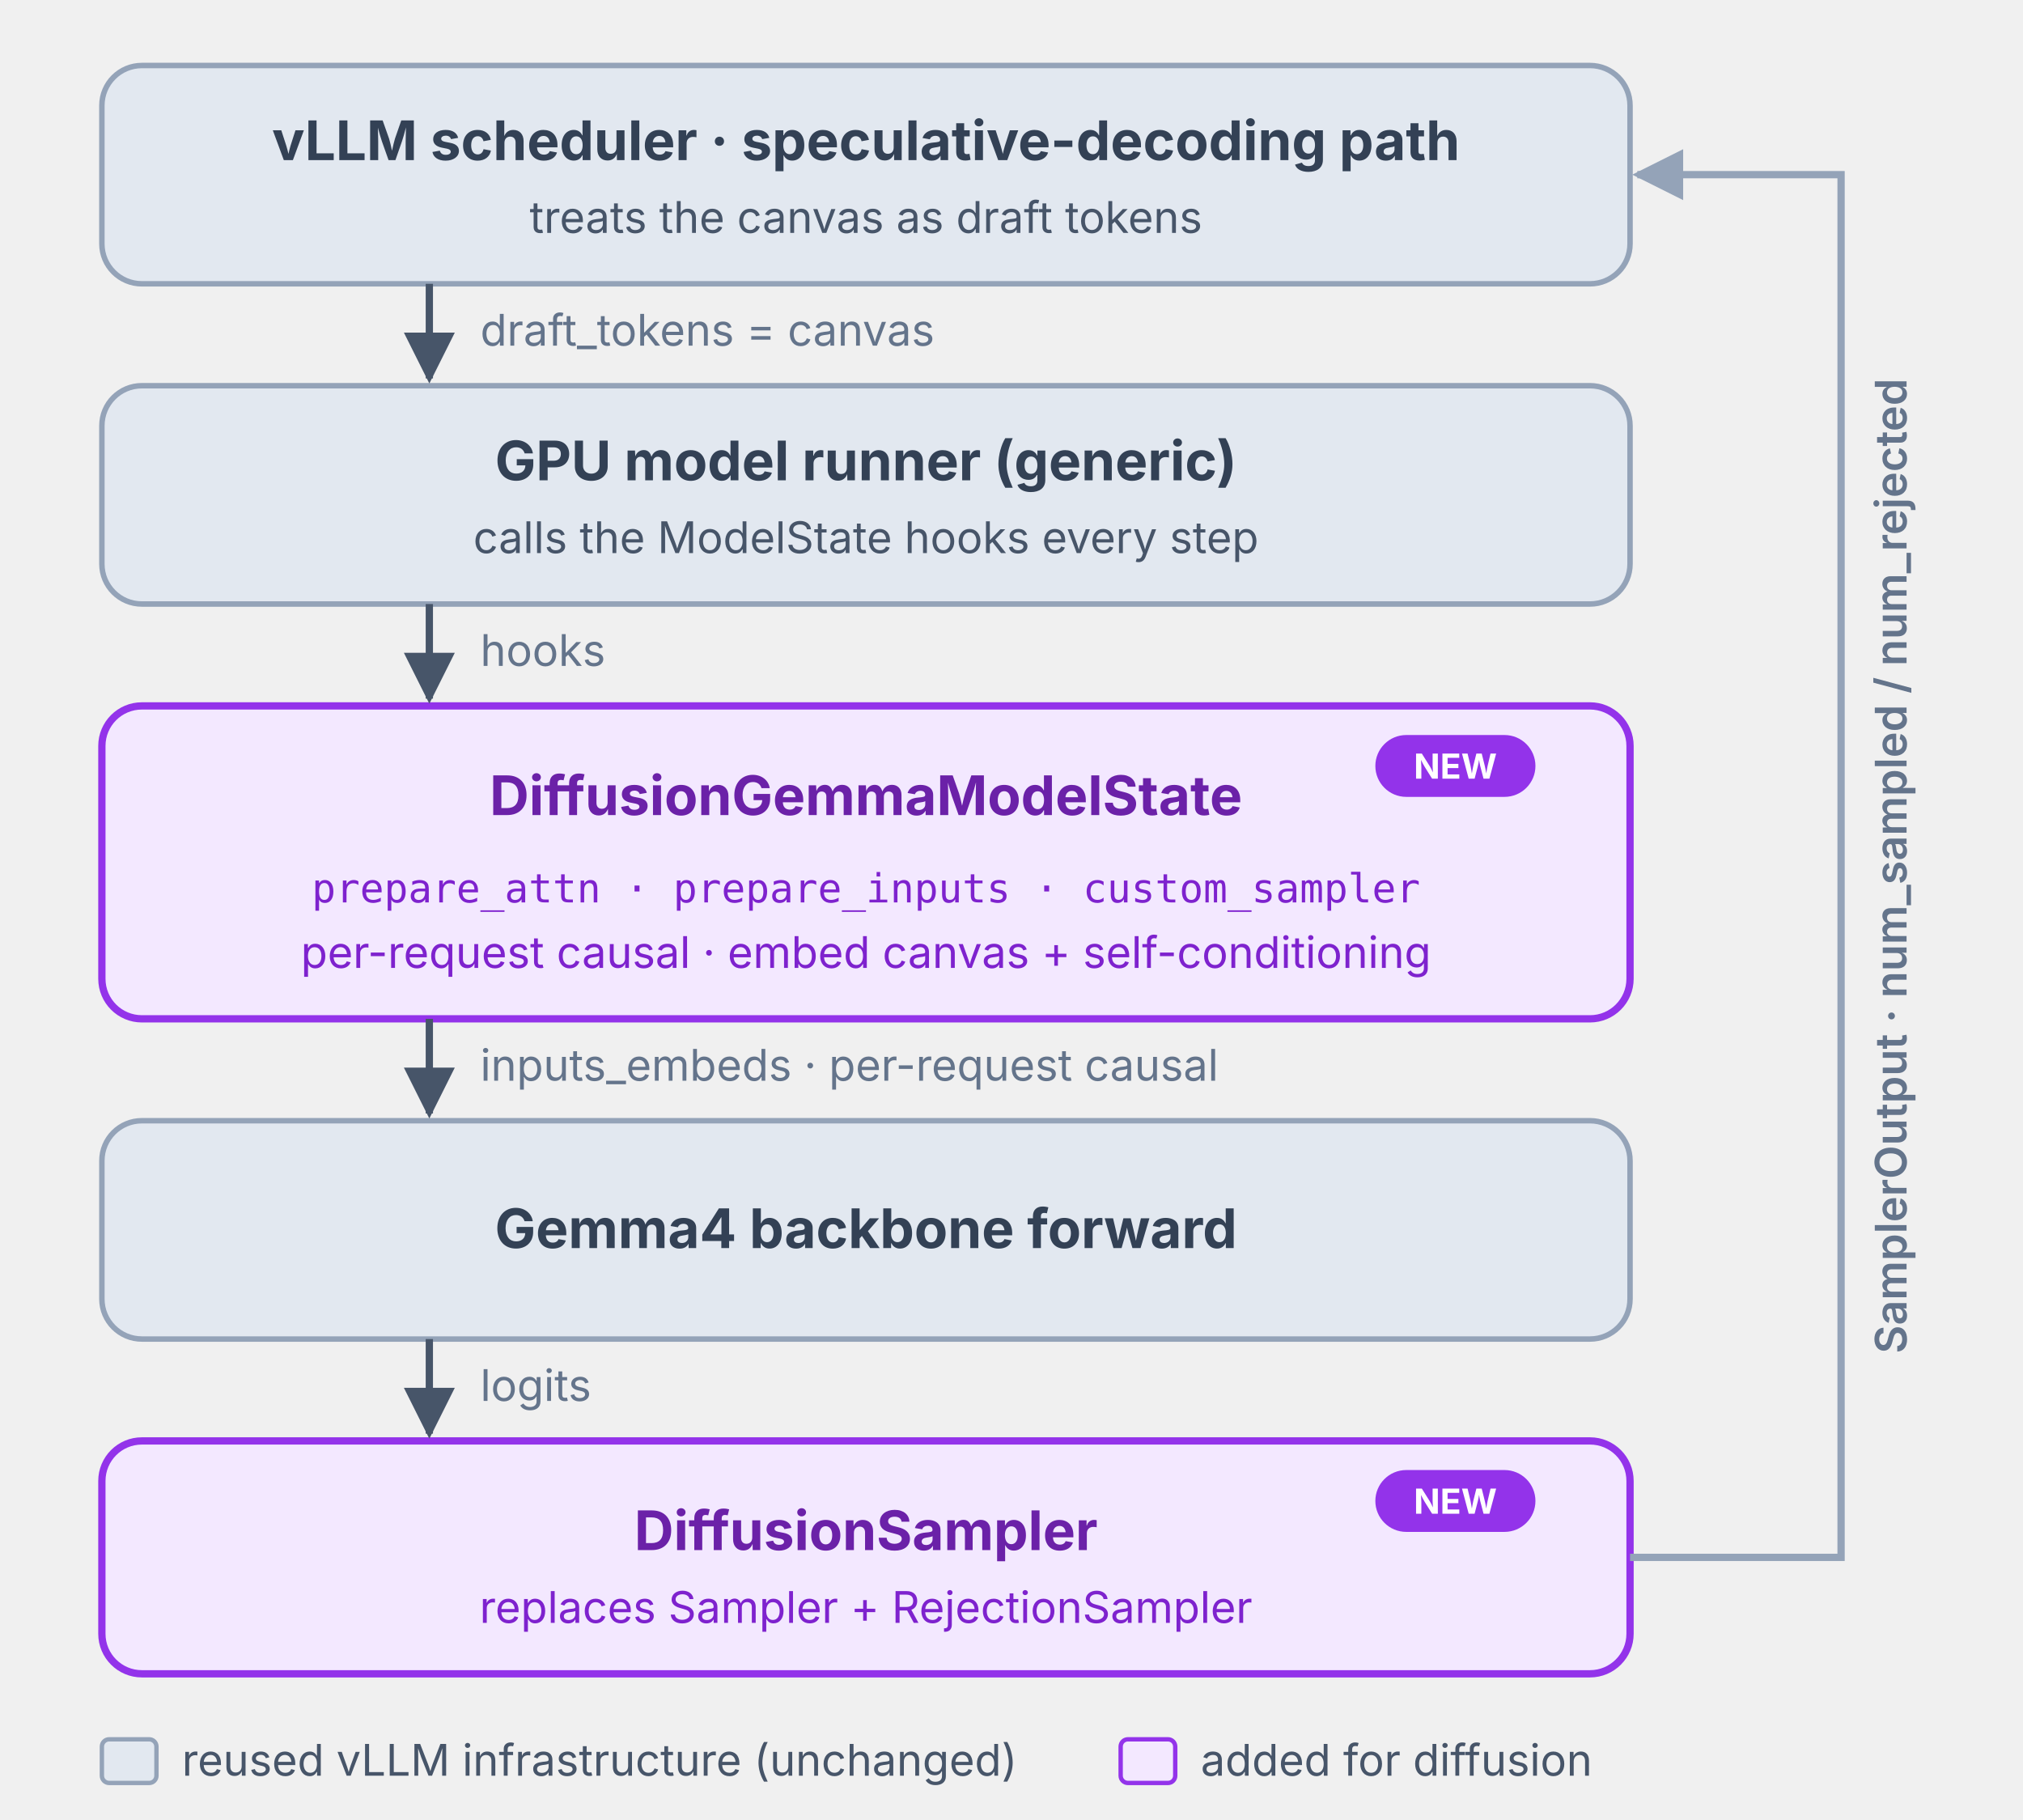
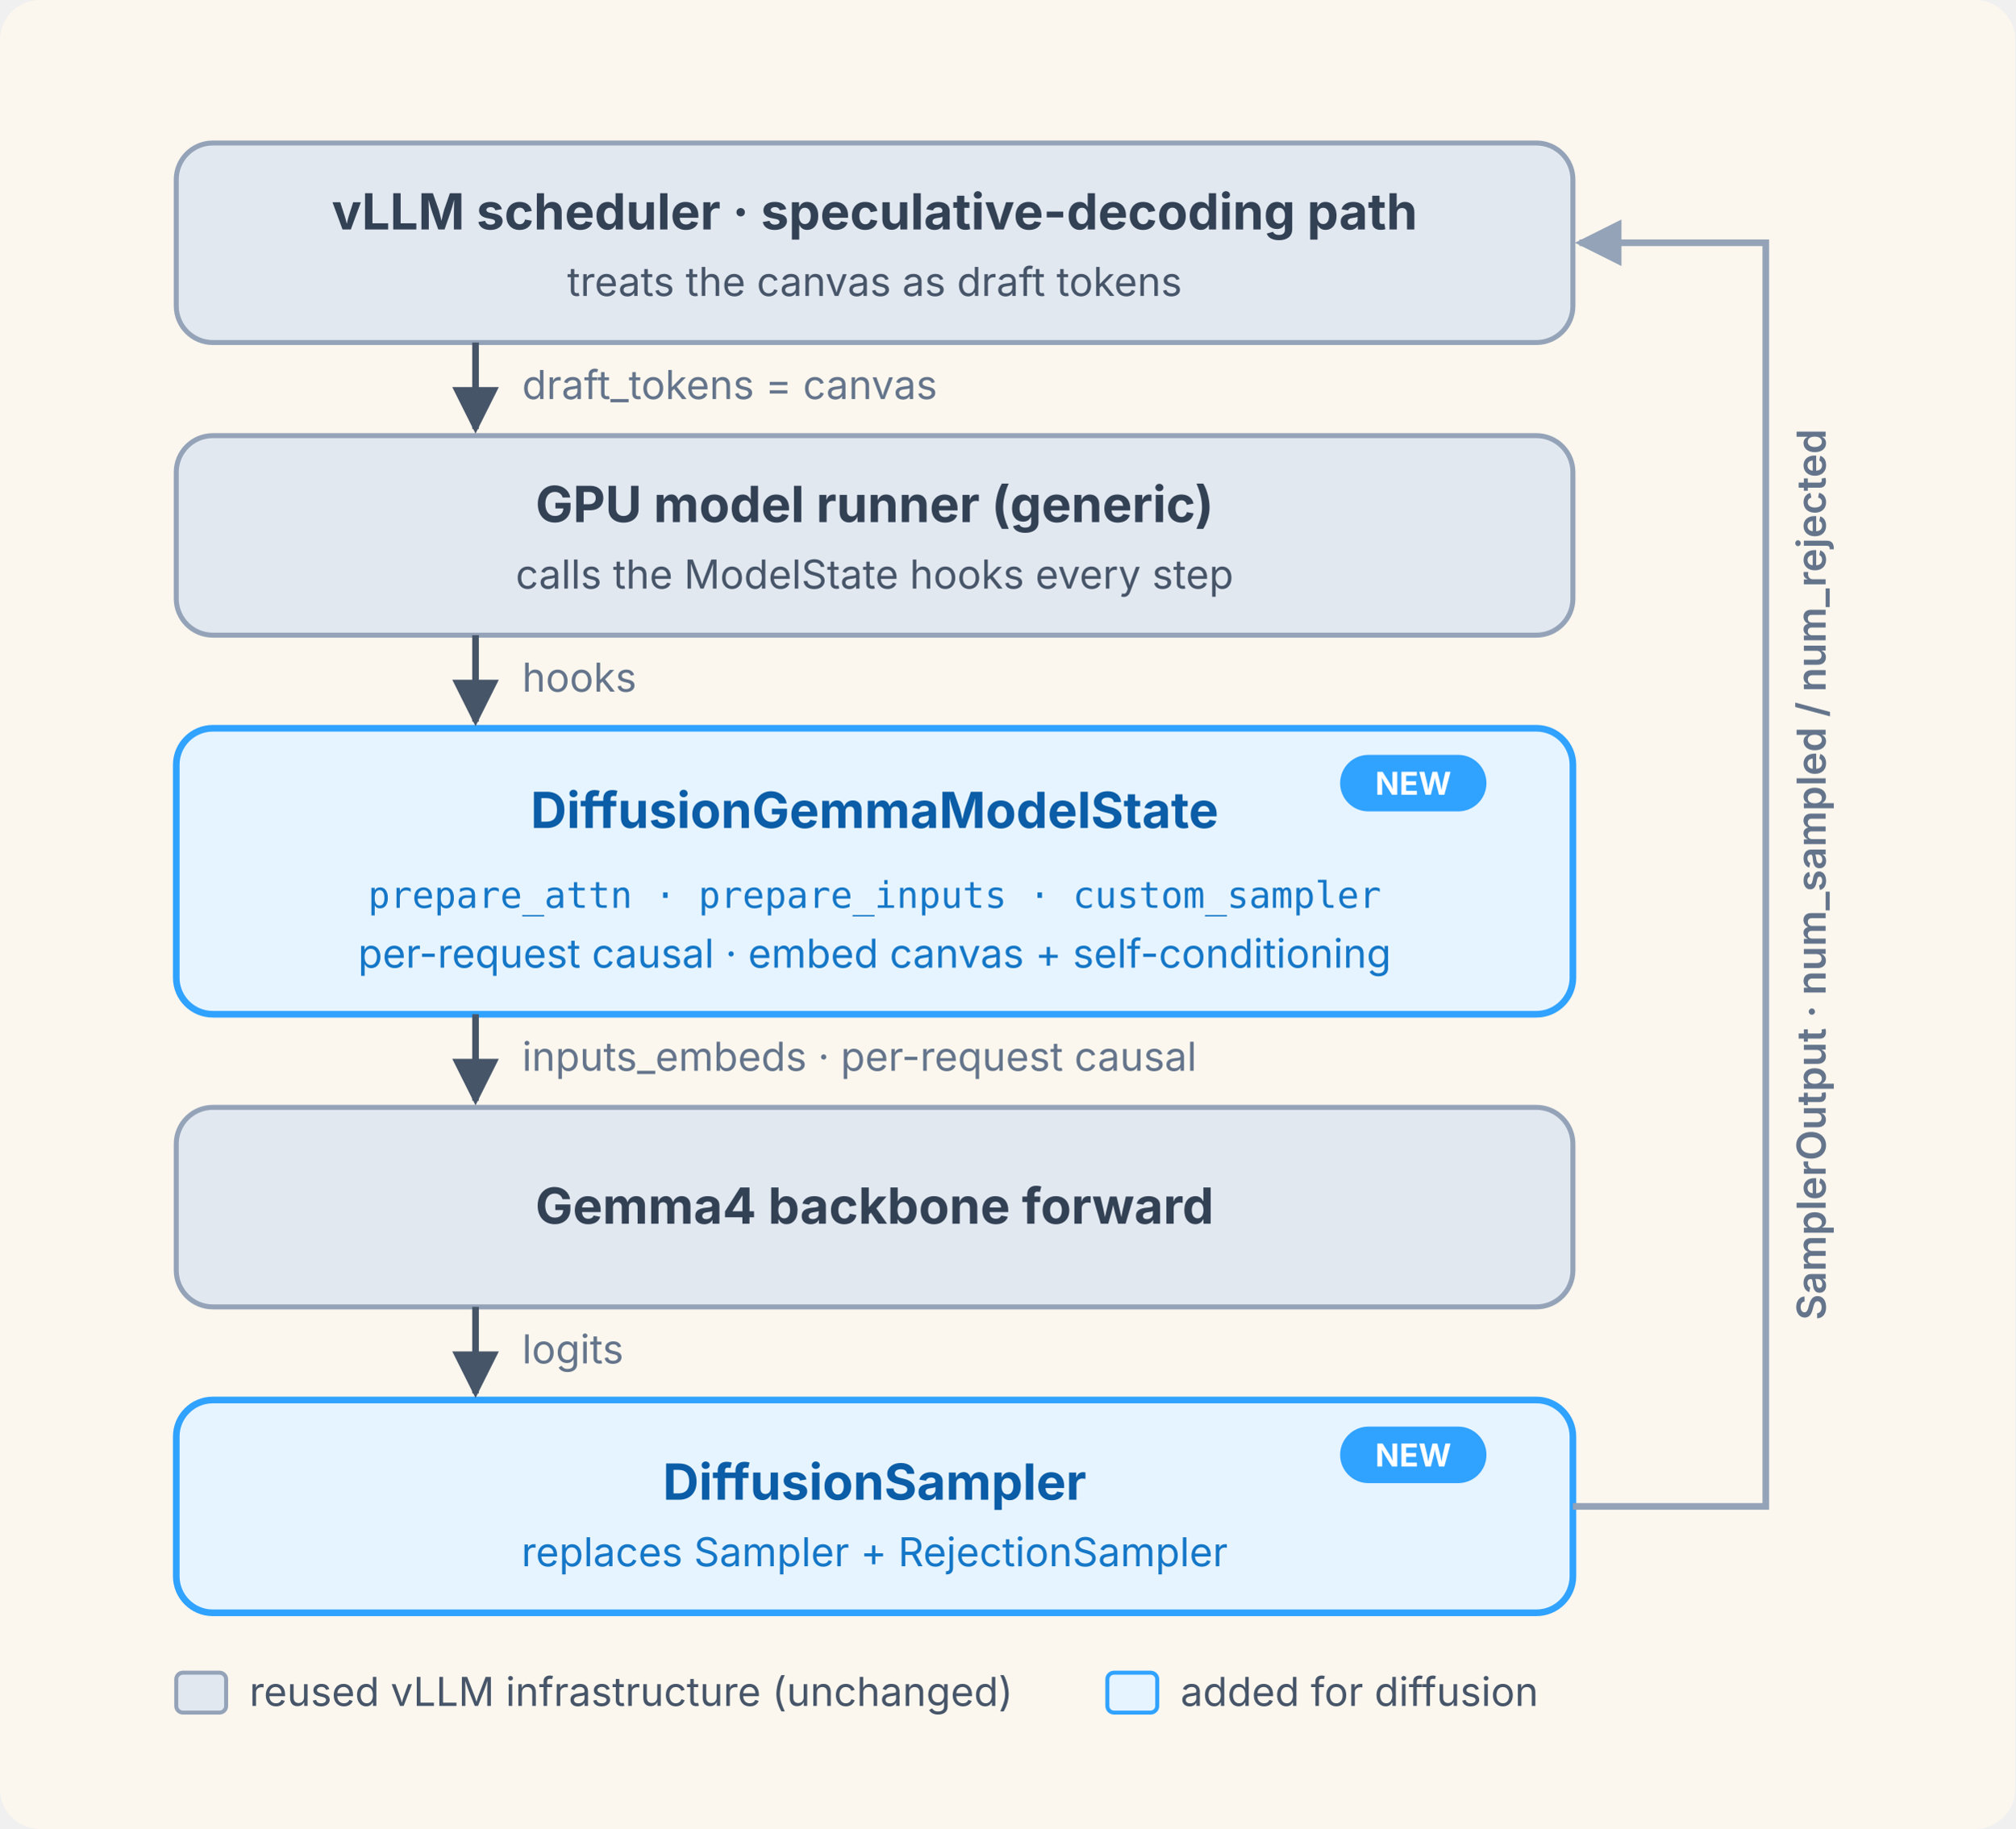
- <svg xmlns="http://www.w3.org/2000/svg" width="556" height="500" viewBox="162 46 556 500" font-family="'Inter','Helvetica Neue',Arial,sans-serif">
+ <svg xmlns="http://www.w3.org/2000/svg" width="606" height="550" viewBox="137 21 606 550" font-family="'Inter','Helvetica Neue',Arial,sans-serif">
+   <rect id="cream-bg" x="137" y="21" width="606" height="550" rx="12" ry="12" fill="#FBF7EE" />
  <defs>
    <marker id="arr" viewBox="0 0 10 10" refX="9" refY="5" markerWidth="7" markerHeight="7" orient="auto-start-reverse">
      <path d="M0,0 L10,5 L0,10 z" fill="#475569" />
    </marker>
    <marker id="arrR" viewBox="0 0 10 10" refX="9" refY="5" markerWidth="7" markerHeight="7" orient="auto-start-reverse">
      <path d="M0,0 L10,5 L0,10 z" fill="#94A3B8" />
    </marker>
    <style>
      .hdr {font-size:15px;font-weight:700}
      .sub {font-size:12px}
      .lbl {font-size:12px;font-weight:600}
      .mono{font-size:11px;font-family:'SF Mono',Menlo,Consolas,monospace}
      .tag {font-size:9.5px;font-weight:700}
      .cap {font-size:12px;fill:#475569}
      .edge{stroke:#475569;stroke-width:2;fill:none}
    </style>
  </defs>
  <rect x="190" y="64" width="420" height="60" rx="11" fill="#E2E8F0" stroke="#94A3B8" stroke-width="1.5" />
  <text x="400" y="90" text-anchor="middle" class="hdr" fill="#334155">vLLM scheduler · speculative-decoding path</text>
  <text x="400" y="110" text-anchor="middle" class="sub" fill="#475569">treats the canvas as draft tokens</text>
  <rect x="190" y="152" width="420" height="60" rx="11" fill="#E2E8F0" stroke="#94A3B8" stroke-width="1.5" />
  <text x="400" y="178" text-anchor="middle" class="hdr" fill="#334155">GPU model runner (generic)</text>
  <text x="400" y="198" text-anchor="middle" class="sub" fill="#475569">calls the ModelState hooks every step</text>
-   <rect x="190" y="240" width="420" height="86" rx="11" fill="#F3E8FF" stroke="#9333EA" stroke-width="2" />
-   <rect x="540" y="248" width="44" height="17" rx="8.5" fill="#9333EA" />
+   <rect x="190" y="240" width="420" height="86" rx="11" fill="#E6F4FF" stroke="#30A2FF" stroke-width="2" />
+   <rect x="540" y="248" width="44" height="17" rx="8.5" fill="#30A2FF" />
  <text x="562" y="260" text-anchor="middle" class="tag" fill="#fff">NEW</text>
-   <text x="400" y="270" text-anchor="middle" class="hdr" fill="#6b21a8">DiffusionGemmaModelState</text>
-   <text x="400" y="294" text-anchor="middle" class="mono" fill="#7e22ce">prepare_attn · prepare_inputs · custom_sampler</text>
-   <text x="400" y="312" text-anchor="middle" class="sub" fill="#7e22ce">per-request causal · embed canvas + self-conditioning</text>
+   <text x="400" y="270" text-anchor="middle" class="hdr" fill="#0A5DA6">DiffusionGemmaModelState</text>
+   <text x="400" y="294" text-anchor="middle" class="mono" fill="#1577C7">prepare_attn · prepare_inputs · custom_sampler</text>
+   <text x="400" y="312" text-anchor="middle" class="sub" fill="#1577C7">per-request causal · embed canvas + self-conditioning</text>
  <rect x="190" y="354" width="420" height="60" rx="11" fill="#E2E8F0" stroke="#94A3B8" stroke-width="1.5" />
  <text x="400" y="389" text-anchor="middle" class="hdr" fill="#334155">Gemma4 backbone forward</text>
-   <rect x="190" y="442" width="420" height="64" rx="11" fill="#F3E8FF" stroke="#9333EA" stroke-width="2" />
-   <rect x="540" y="450" width="44" height="17" rx="8.5" fill="#9333EA" />
+   <rect x="190" y="442" width="420" height="64" rx="11" fill="#E6F4FF" stroke="#30A2FF" stroke-width="2" />
+   <rect x="540" y="450" width="44" height="17" rx="8.5" fill="#30A2FF" />
  <text x="562" y="462" text-anchor="middle" class="tag" fill="#fff">NEW</text>
-   <text x="400" y="472" text-anchor="middle" class="hdr" fill="#6b21a8">DiffusionSampler</text>
-   <text x="400" y="492" text-anchor="middle" class="sub" fill="#7e22ce">replaces Sampler + RejectionSampler</text>
+   <text x="400" y="472" text-anchor="middle" class="hdr" fill="#0A5DA6">DiffusionSampler</text>
+   <text x="400" y="492" text-anchor="middle" class="sub" fill="#1577C7">replaces Sampler + RejectionSampler</text>
  <path class="edge" d="M280,124 V150" marker-end="url(#arr)" />
  <text x="294" y="141" class="sub" fill="#64748b">draft_tokens = canvas</text>
  <path class="edge" d="M280,212 V238" marker-end="url(#arr)" />
  <text x="294" y="229" class="sub" fill="#64748b">hooks</text>
  <path class="edge" d="M280,326 V352" marker-end="url(#arr)" />
  <text x="294" y="343" class="sub" fill="#64748b">inputs_embeds · per-request causal</text>
  <path class="edge" d="M280,414 V440" marker-end="url(#arr)" />
  <text x="294" y="431" class="sub" fill="#64748b">logits</text>
  <path d="M610,474 H668 V94 H612" fill="none" stroke="#94A3B8" stroke-width="2" marker-end="url(#arrR)" />
  <text x="686" y="284" text-anchor="middle" class="lbl" fill="#64748b" transform="rotate(-90 686 284)">SamplerOutput · num_sampled / num_rejected</text>
  <rect x="190" y="524" width="15" height="12" rx="2" fill="#E2E8F0" stroke="#94A3B8" stroke-width="1.2" />
  <text x="212" y="534" class="sub" fill="#475569">reused vLLM infrastructure (unchanged)</text>
-   <rect x="470" y="524" width="15" height="12" rx="2" fill="#F3E8FF" stroke="#9333EA" stroke-width="1.2" />
+   <rect x="470" y="524" width="15" height="12" rx="2" fill="#E6F4FF" stroke="#30A2FF" stroke-width="1.2" />
  <text x="492" y="534" class="sub" fill="#475569">added for diffusion</text>
</svg>
